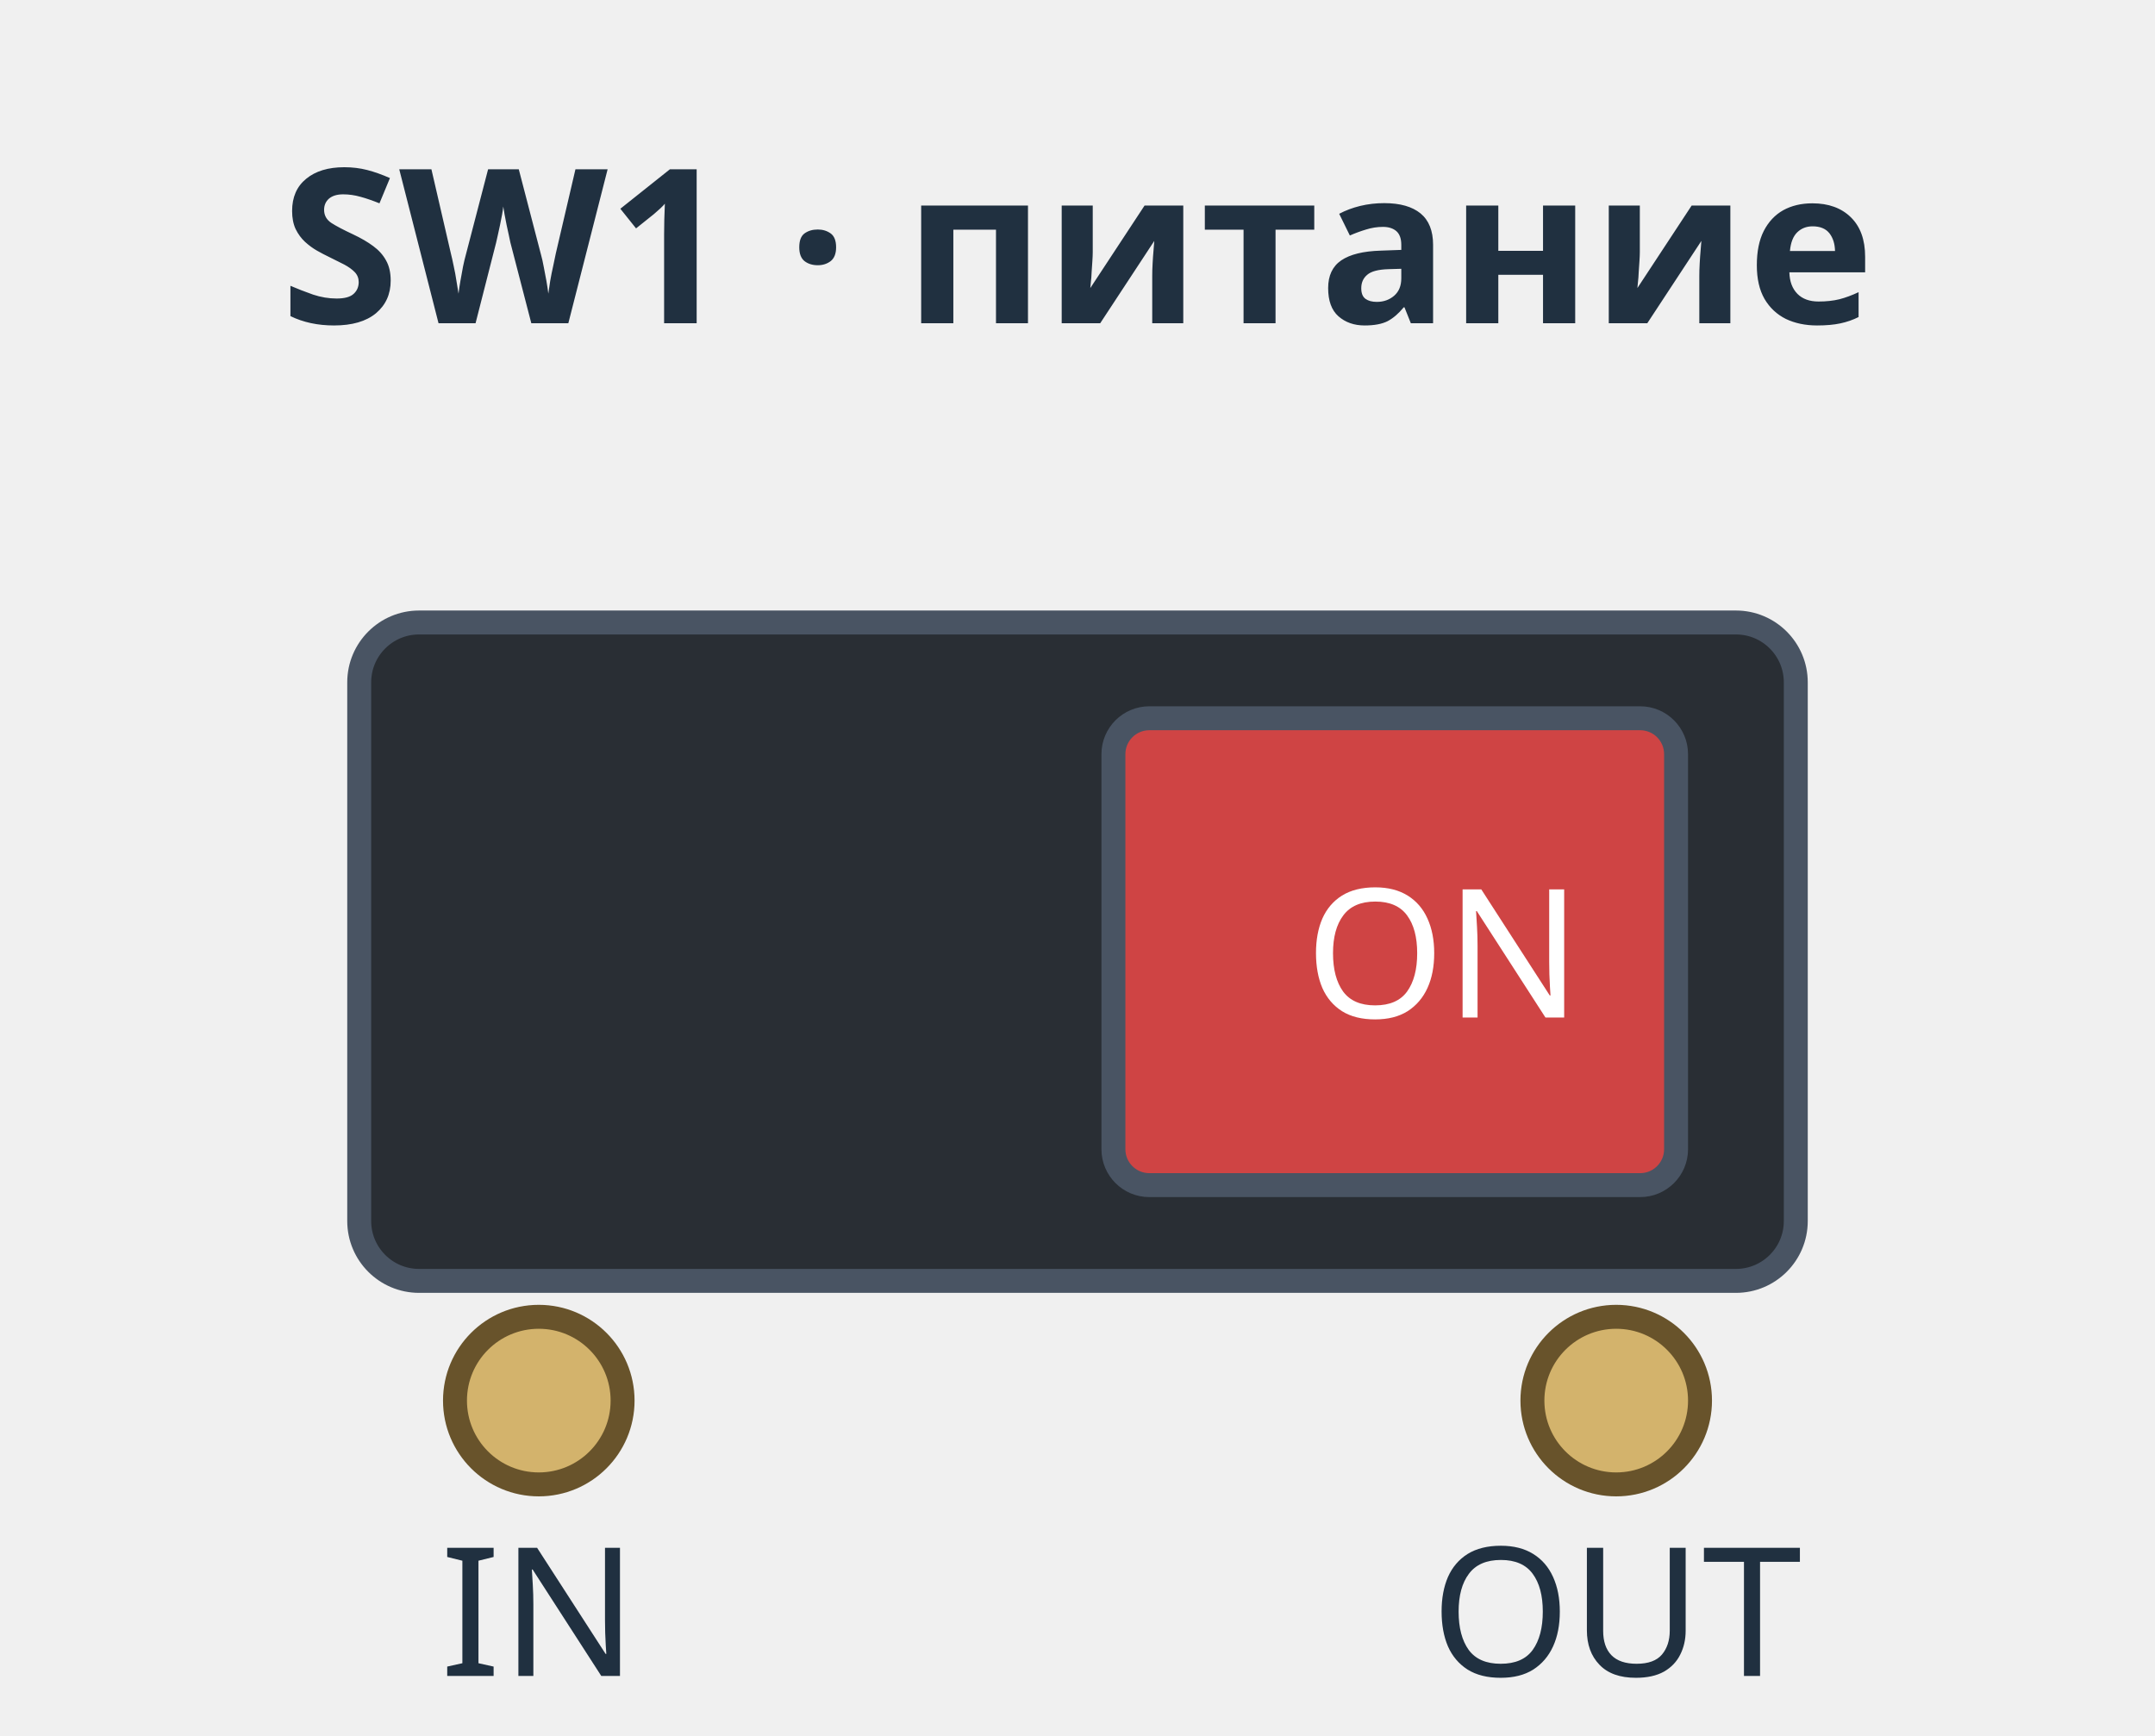
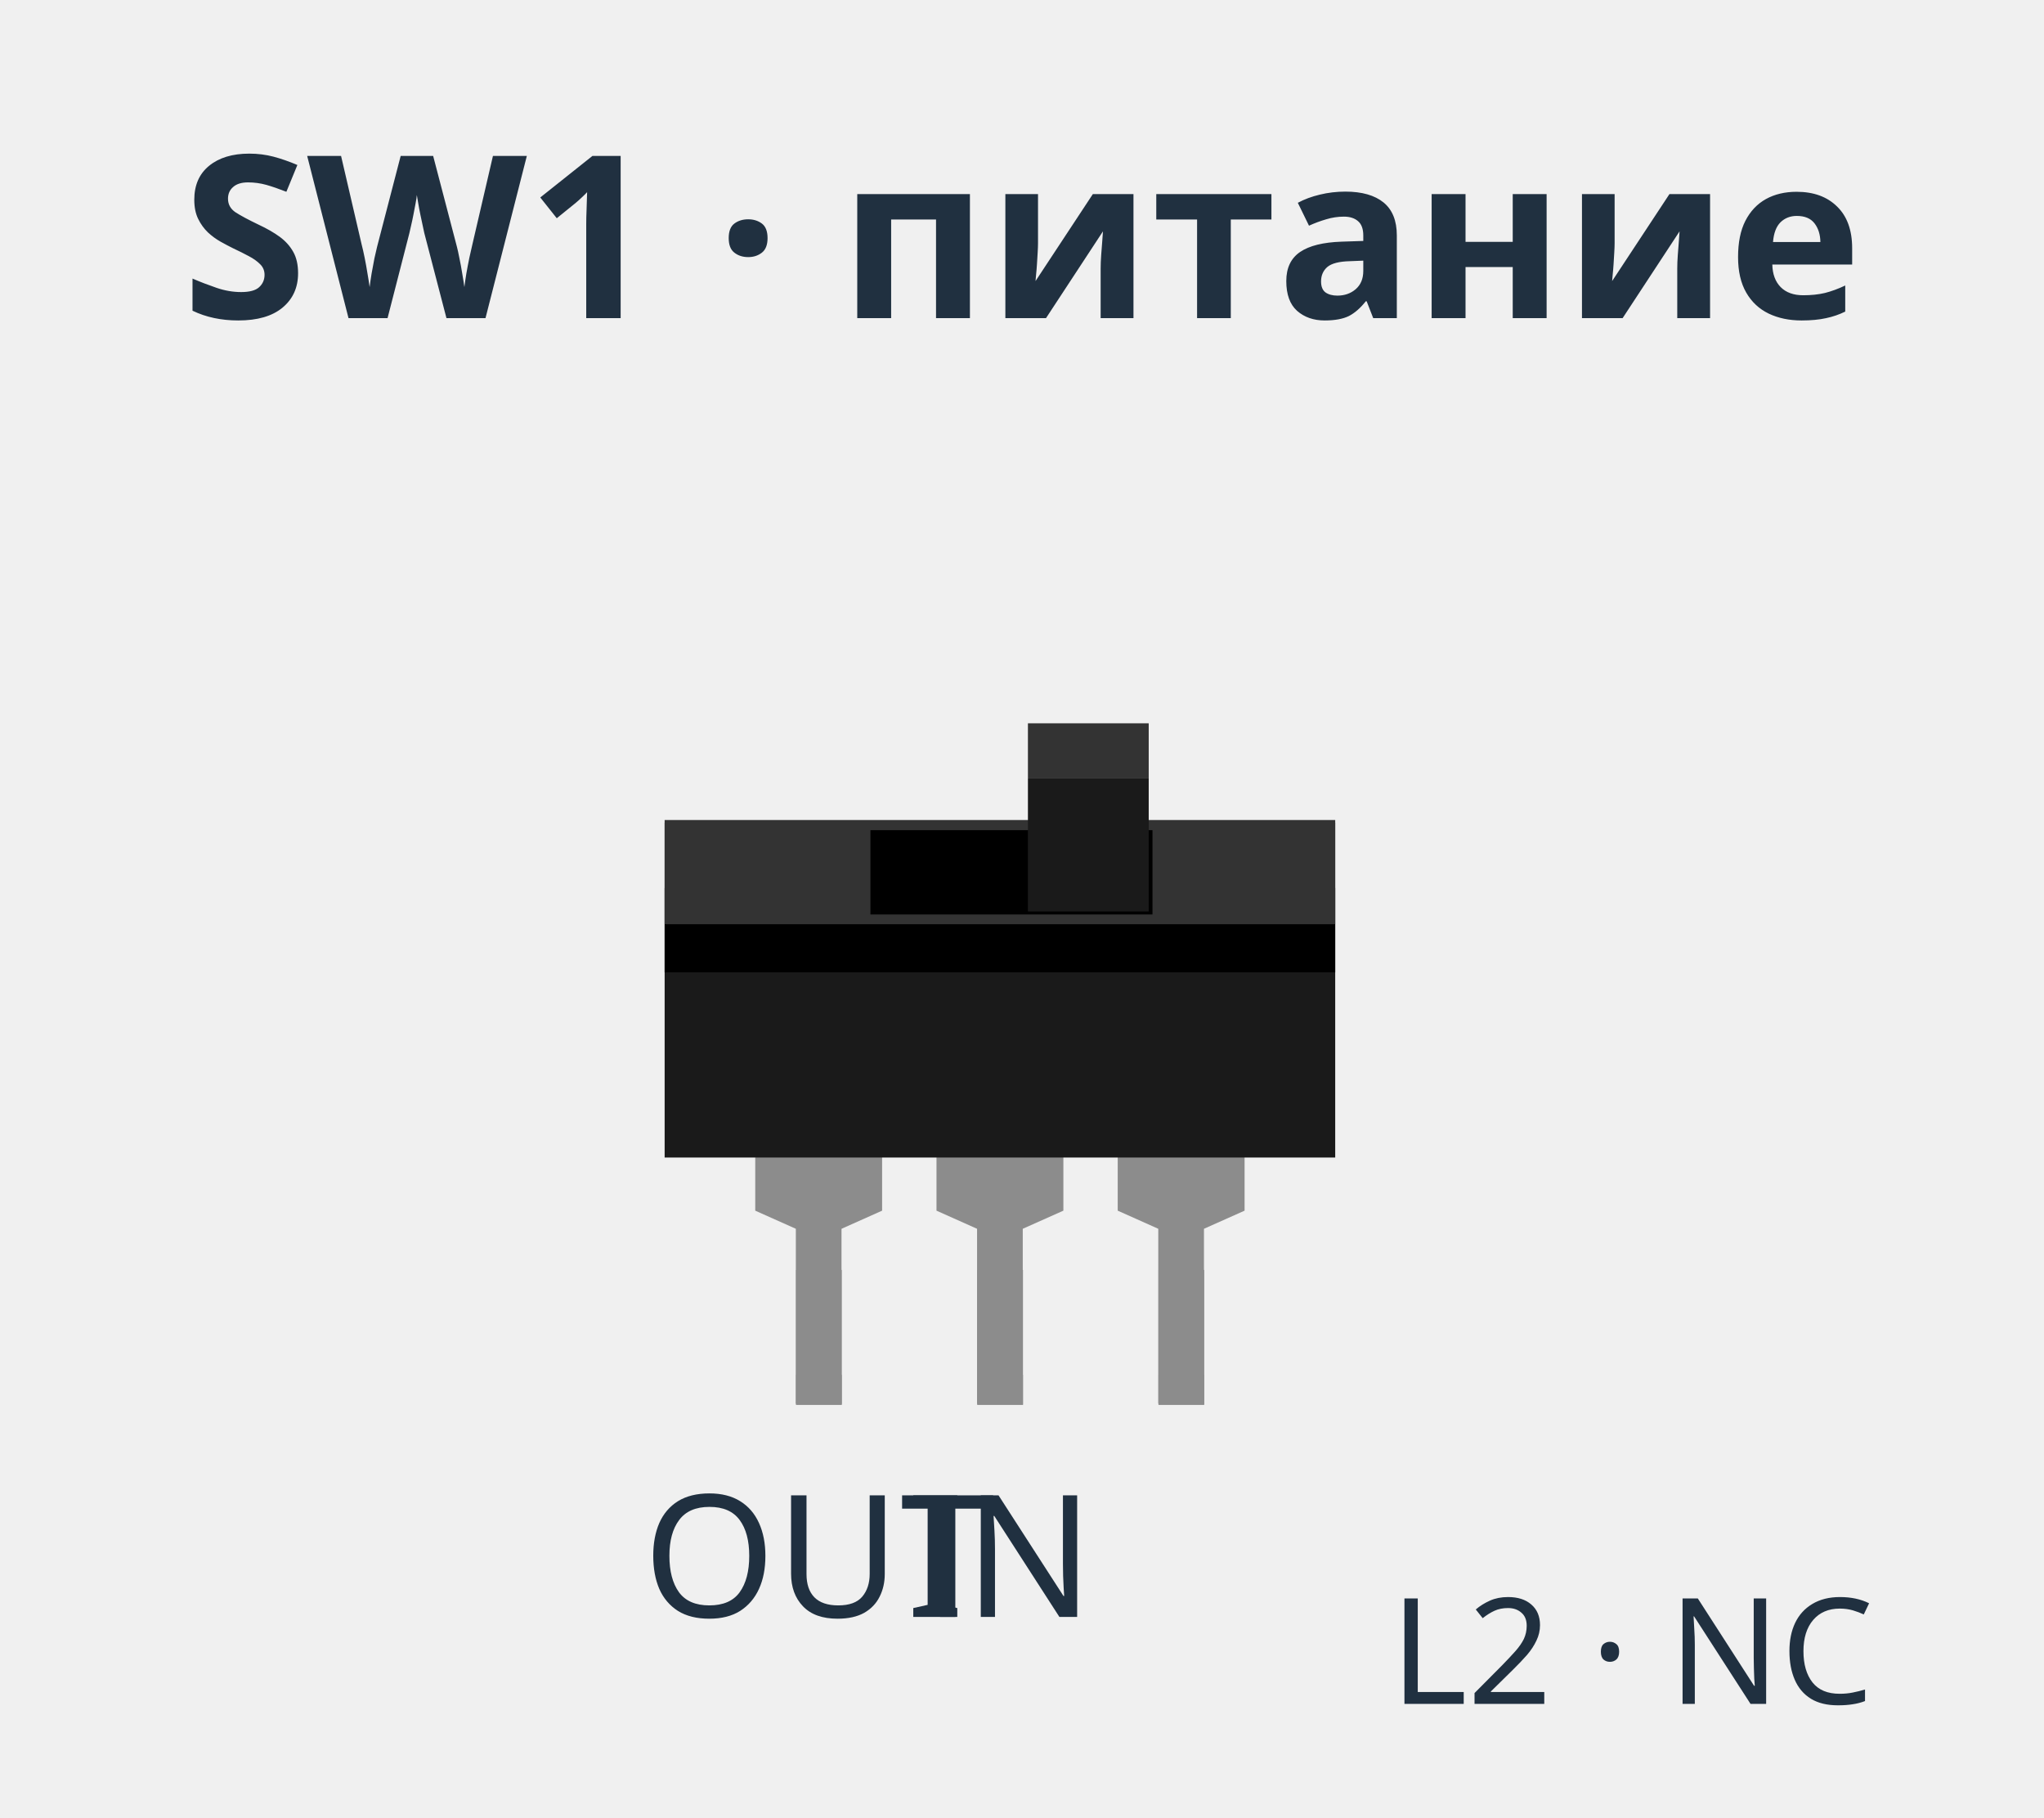
- <svg xmlns="http://www.w3.org/2000/svg" width="2in" height="1.611in" viewBox="0 0 180 145">
+ <svg xmlns="http://www.w3.org/2000/svg" width="2in" height="1.778in" viewBox="0 0 180 160">
  <g id="breadboard">
-     <text x="90" y="27" font-family="Noto Sans,Arial,sans-serif" font-size="18" fill="#203040" text-anchor="middle" font-weight="bold">SW1 · питание</text>
-     <rect x="30" y="52" width="120" height="55" rx="5" fill="#292e34" stroke="#495463" stroke-width="2" />
-     <rect x="93" y="60" width="47" height="39" rx="3" fill="#cf4444" stroke="#495463" stroke-width="2" />
-     <text x="109" y="85" font-family="Noto Sans,Arial,sans-serif" font-size="15" fill="#ffffff" text-anchor="start" font-weight="normal">ON</text>
-     <text x="45" y="140" font-family="Noto Sans,Arial,sans-serif" font-size="15" fill="#203040" text-anchor="middle" font-weight="normal">IN</text>
-     <text x="135" y="140" font-family="Noto Sans,Arial,sans-serif" font-size="15" fill="#203040" text-anchor="middle" font-weight="normal">OUT</text>
-     <circle id="connector0pin" cx="45" cy="117" r="7" fill="#d3b36c" stroke="#68532b" stroke-width="2" />
-     <rect id="connector0terminal" x="44.5" y="116.5" width="1" height="1" fill="none" stroke="none" />
-     <circle id="connector1pin" cx="135" cy="117" r="7" fill="#d3b36c" stroke="#68532b" stroke-width="2" />
-     <rect id="connector1terminal" x="134.5" y="116.5" width="1" height="1" fill="none" stroke="none" />
+     <text x="90.0" y="28" font-family="Noto Sans,Arial,sans-serif" font-size="20" fill="#203040" text-anchor="middle" font-weight="bold">SW1 · питание</text>
+     <g transform="matrix(1.596084,0,0,1.596084,60.47404,65)">
+       <rect id="lib_connector0terminal" x="6.033" y="35.105" fill="#8C8C8C" width="2.52" height="1.647" transform="matrix(1,0,0,1,0,0)" />
+       <rect id="lib_connector1terminal" x="16.032" y="35.105" fill="#8C8C8C" width="2.521" height="1.647" transform="matrix(1,0,0,1,0,0)" />
+       <rect id="lib_connector2terminal" x="26.03" y="35.105" fill="#8C8C8C" width="2.521" height="1.647" transform="matrix(1,0,0,1,0,0)" />
+       <rect id="lib_connector0pin" x="6.033" y="29.32" fill="#8C8C8C" width="2.52" height="7.438" transform="matrix(1,0,0,1,0,0)" />
+       <rect id="lib_connector1pin" x="16.032" y="29.32" fill="#8C8C8C" width="2.521" height="7.438" transform="matrix(1,0,0,1,0,0)" />
+       <rect id="lib_connector2pin" x="26.03" y="29.32" fill="#8C8C8C" width="2.521" height="7.438" transform="matrix(1,0,0,1,0,0)" />
+       <rect id="lib_rect4" x="6.021" y="15.905" fill="#8C8C8C" width="2.52" height="20.785" transform="matrix(1,0,0,1,0,0)" />
+       <rect id="lib_rect6" x="16.02" y="15.905" fill="#8C8C8C" width="2.521" height="20.785" transform="matrix(1,0,0,1,0,0)" />
+       <rect id="lib_rect8" x="26.018" y="15.905" fill="#8C8C8C" width="2.521" height="20.785" transform="matrix(1,0,0,1,0,0)" />
+       <polygon id="lib_polygon21" fill="#8C8C8C" points="10.781,26.049 8.541,27.049 6.022,27.049 3.781,26.049 3.781,13.87 10.781,13.87 " transform="matrix(1,0,0,1,0,0)" />
+       <polygon id="lib_polygon23" fill="#8C8C8C" points="20.782,26.049 18.539,27.049 16.021,27.049 13.781,26.049 13.781,13.87   20.782,13.87 " transform="matrix(1,0,0,1,0,0)" />
+       <polygon id="lib_polygon25" fill="#8C8C8C" points="30.78,26.049 28.537,27.049 26.02,27.049 23.78,26.049 23.78,13.87 30.78,13.87 " transform="matrix(1,0,0,1,0,0)" />
+       <rect id="lib_rect27" x="-1.218" y="4.646" fill="#1A1A1A" width="36.998" height="18.472" transform="matrix(1,0,0,1,0,0)" />
+       <rect id="lib_rect49" x="-1.218" y="8.25" width="36.998" height="4.649" transform="matrix(1,0,0,1,0,0)" />
+       <rect id="lib_rect51" x="-1.218" y="4.501" fill="#333333" width="36.998" height="5.748" transform="matrix(1,0,0,1,0,0)" />
+       <rect faction="switch" id="lib_rect49_1_" x="10.136" y="5.062" width="15.562" height="4.649" transform="matrix(1,0,0,1,0,0)" />
+       <rect id="lib_rect27_1_" x="18.826" y="2.214" fill="#1A1A1A" width="6.664" height="7.332" transform="matrix(1,0,0,1,0,0)" />
+       <rect id="lib_rect51_1_" x="18.826" y="-0.833" fill="#333333" width="6.664" height="3.046" transform="matrix(1,0,0,1,0,0)" />
+     </g>
+     <text x="88.074" y="142.345" font-family="Noto Sans,Arial,sans-serif" font-size="15" fill="#203040" text-anchor="middle" font-weight="normal">IN</text>
+     <text x="72.114" y="142.345" font-family="Noto Sans,Arial,sans-serif" font-size="15" fill="#203040" text-anchor="middle" font-weight="normal">OUT</text>
+     <text x="165" y="150" font-family="Noto Sans,Arial,sans-serif" font-size="13" fill="#203040" text-anchor="end" font-weight="normal">L2 · NC</text>
+     <rect id="connector0pin" x="82.074" y="116.345" width="12" height="12" fill="none" stroke="none" />
+     <rect id="connector0terminal" x="87.574" y="121.845" width="1" height="1" fill="none" stroke="none" />
+     <rect id="connector1pin" x="66.114" y="116.345" width="12" height="12" fill="none" stroke="none" />
+     <rect id="connector1terminal" x="71.614" y="121.845" width="1" height="1" fill="none" stroke="none" />
  </g>
</svg>
